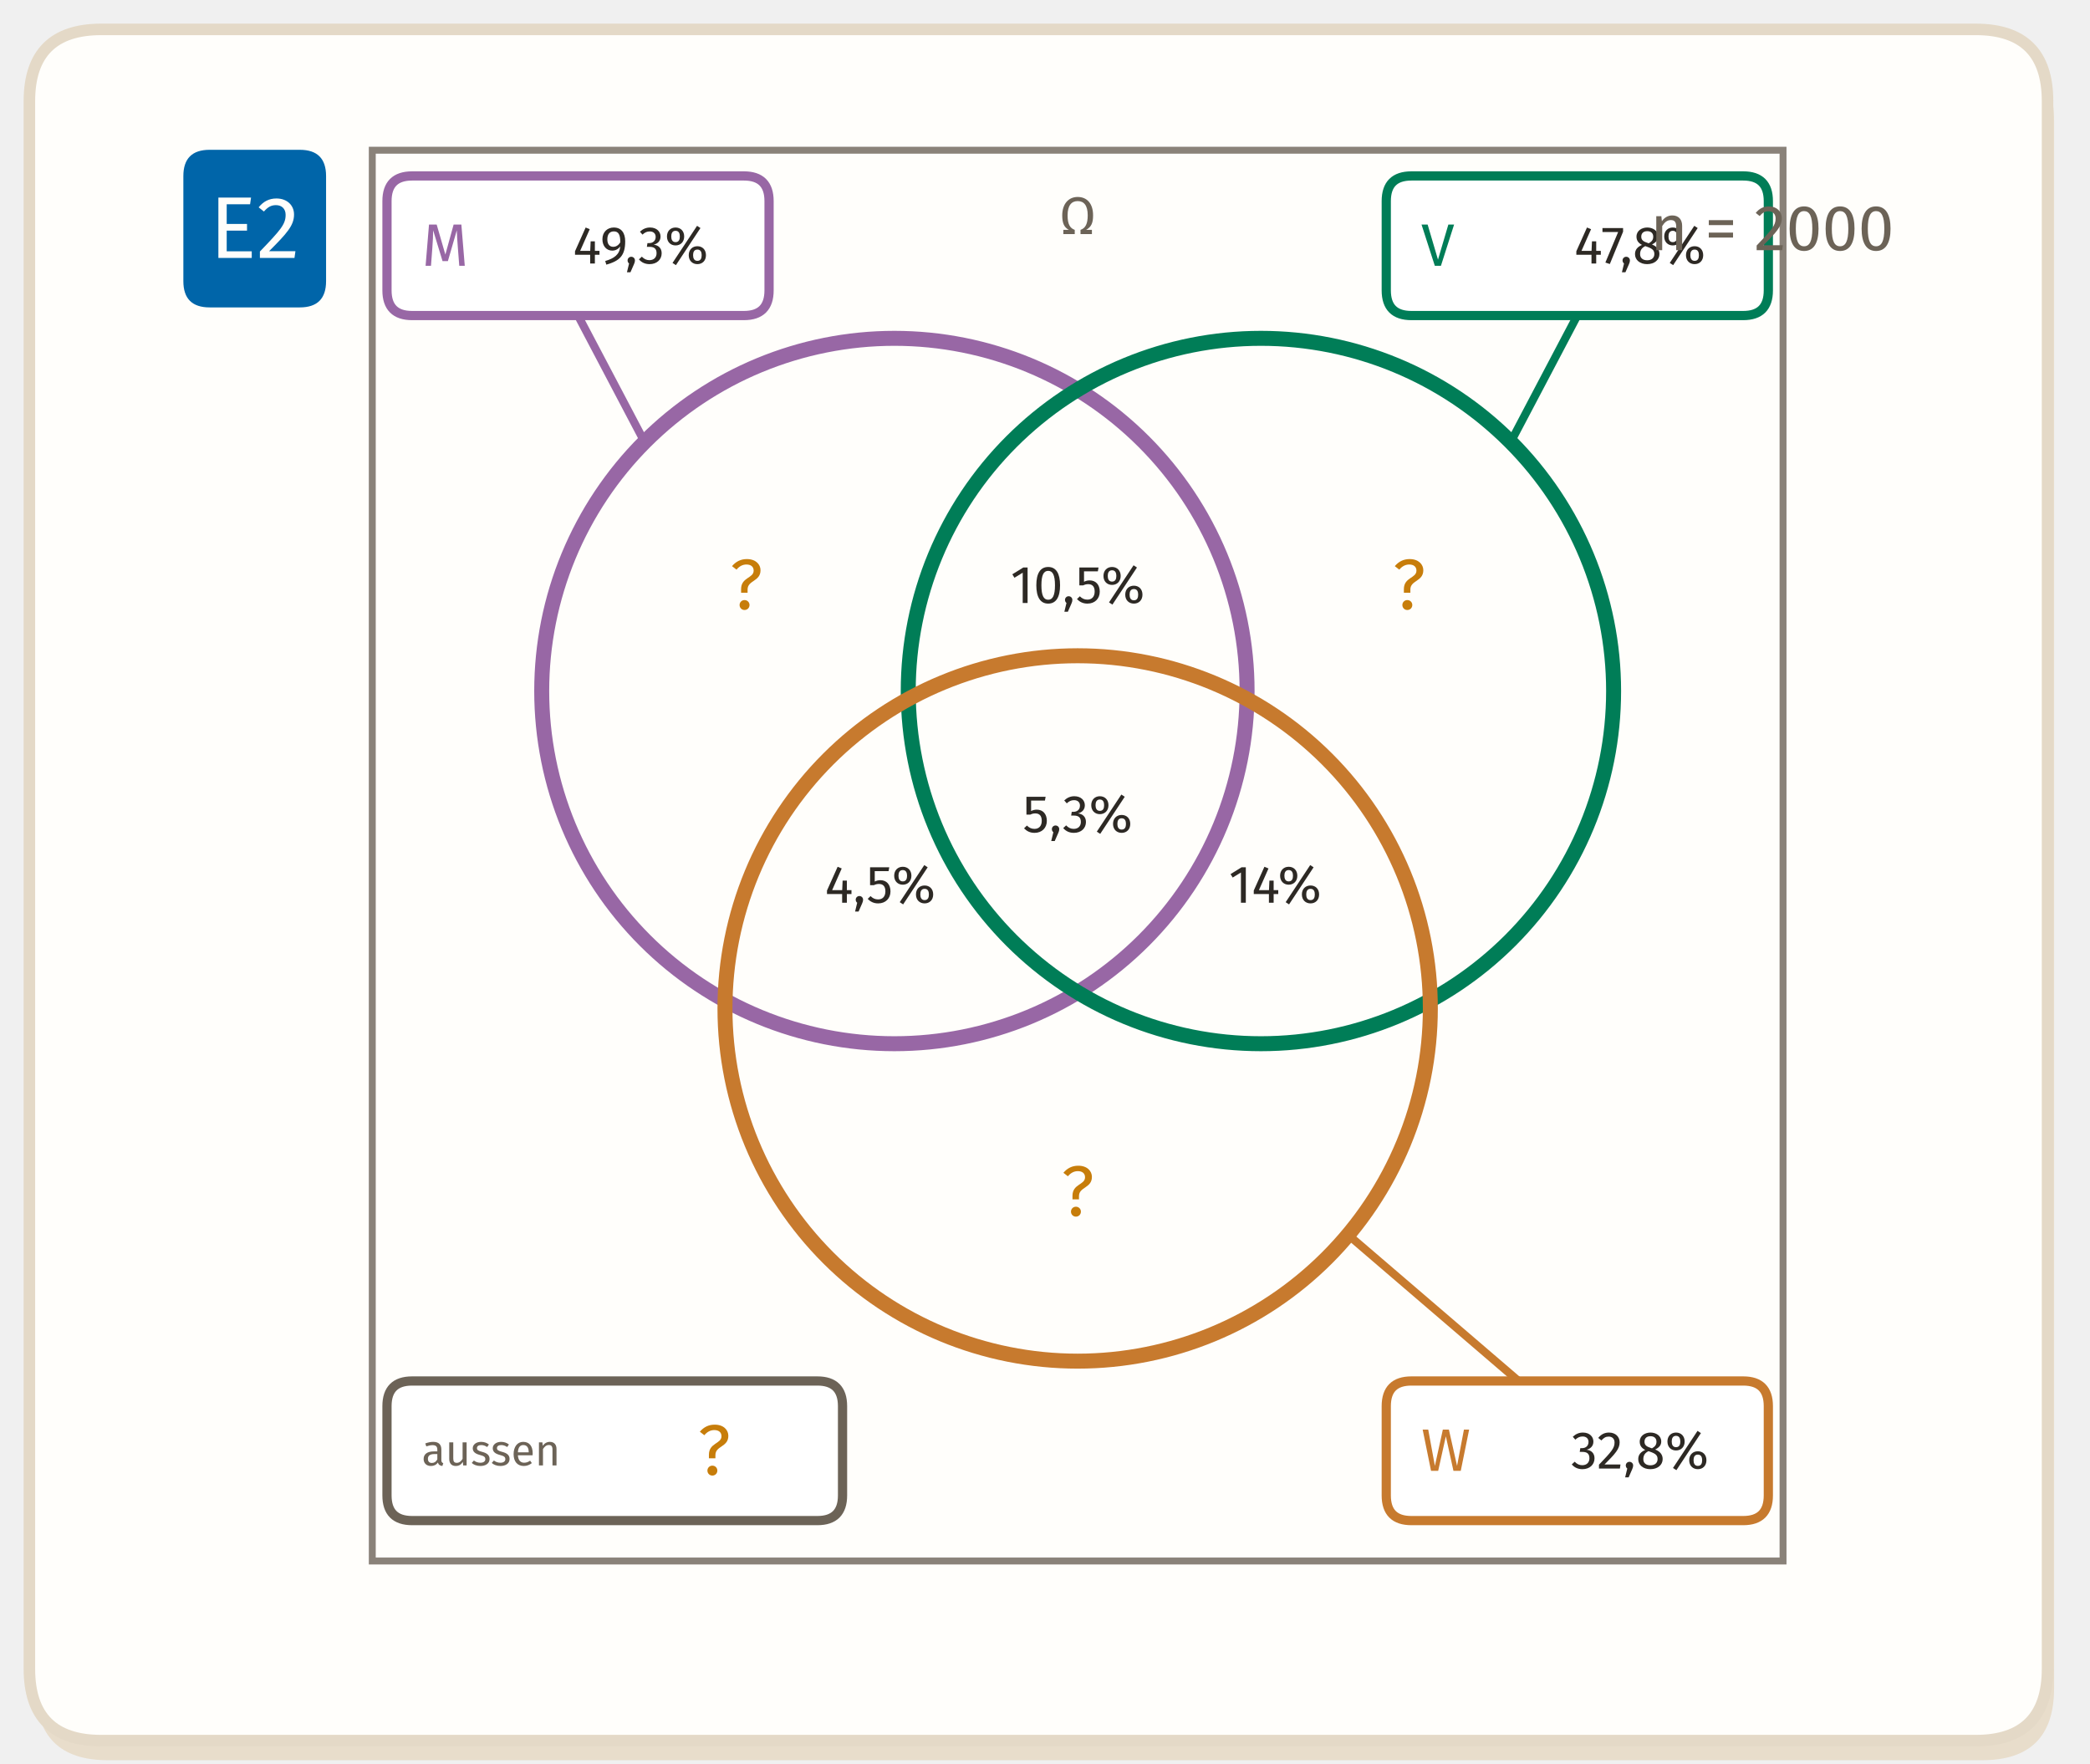
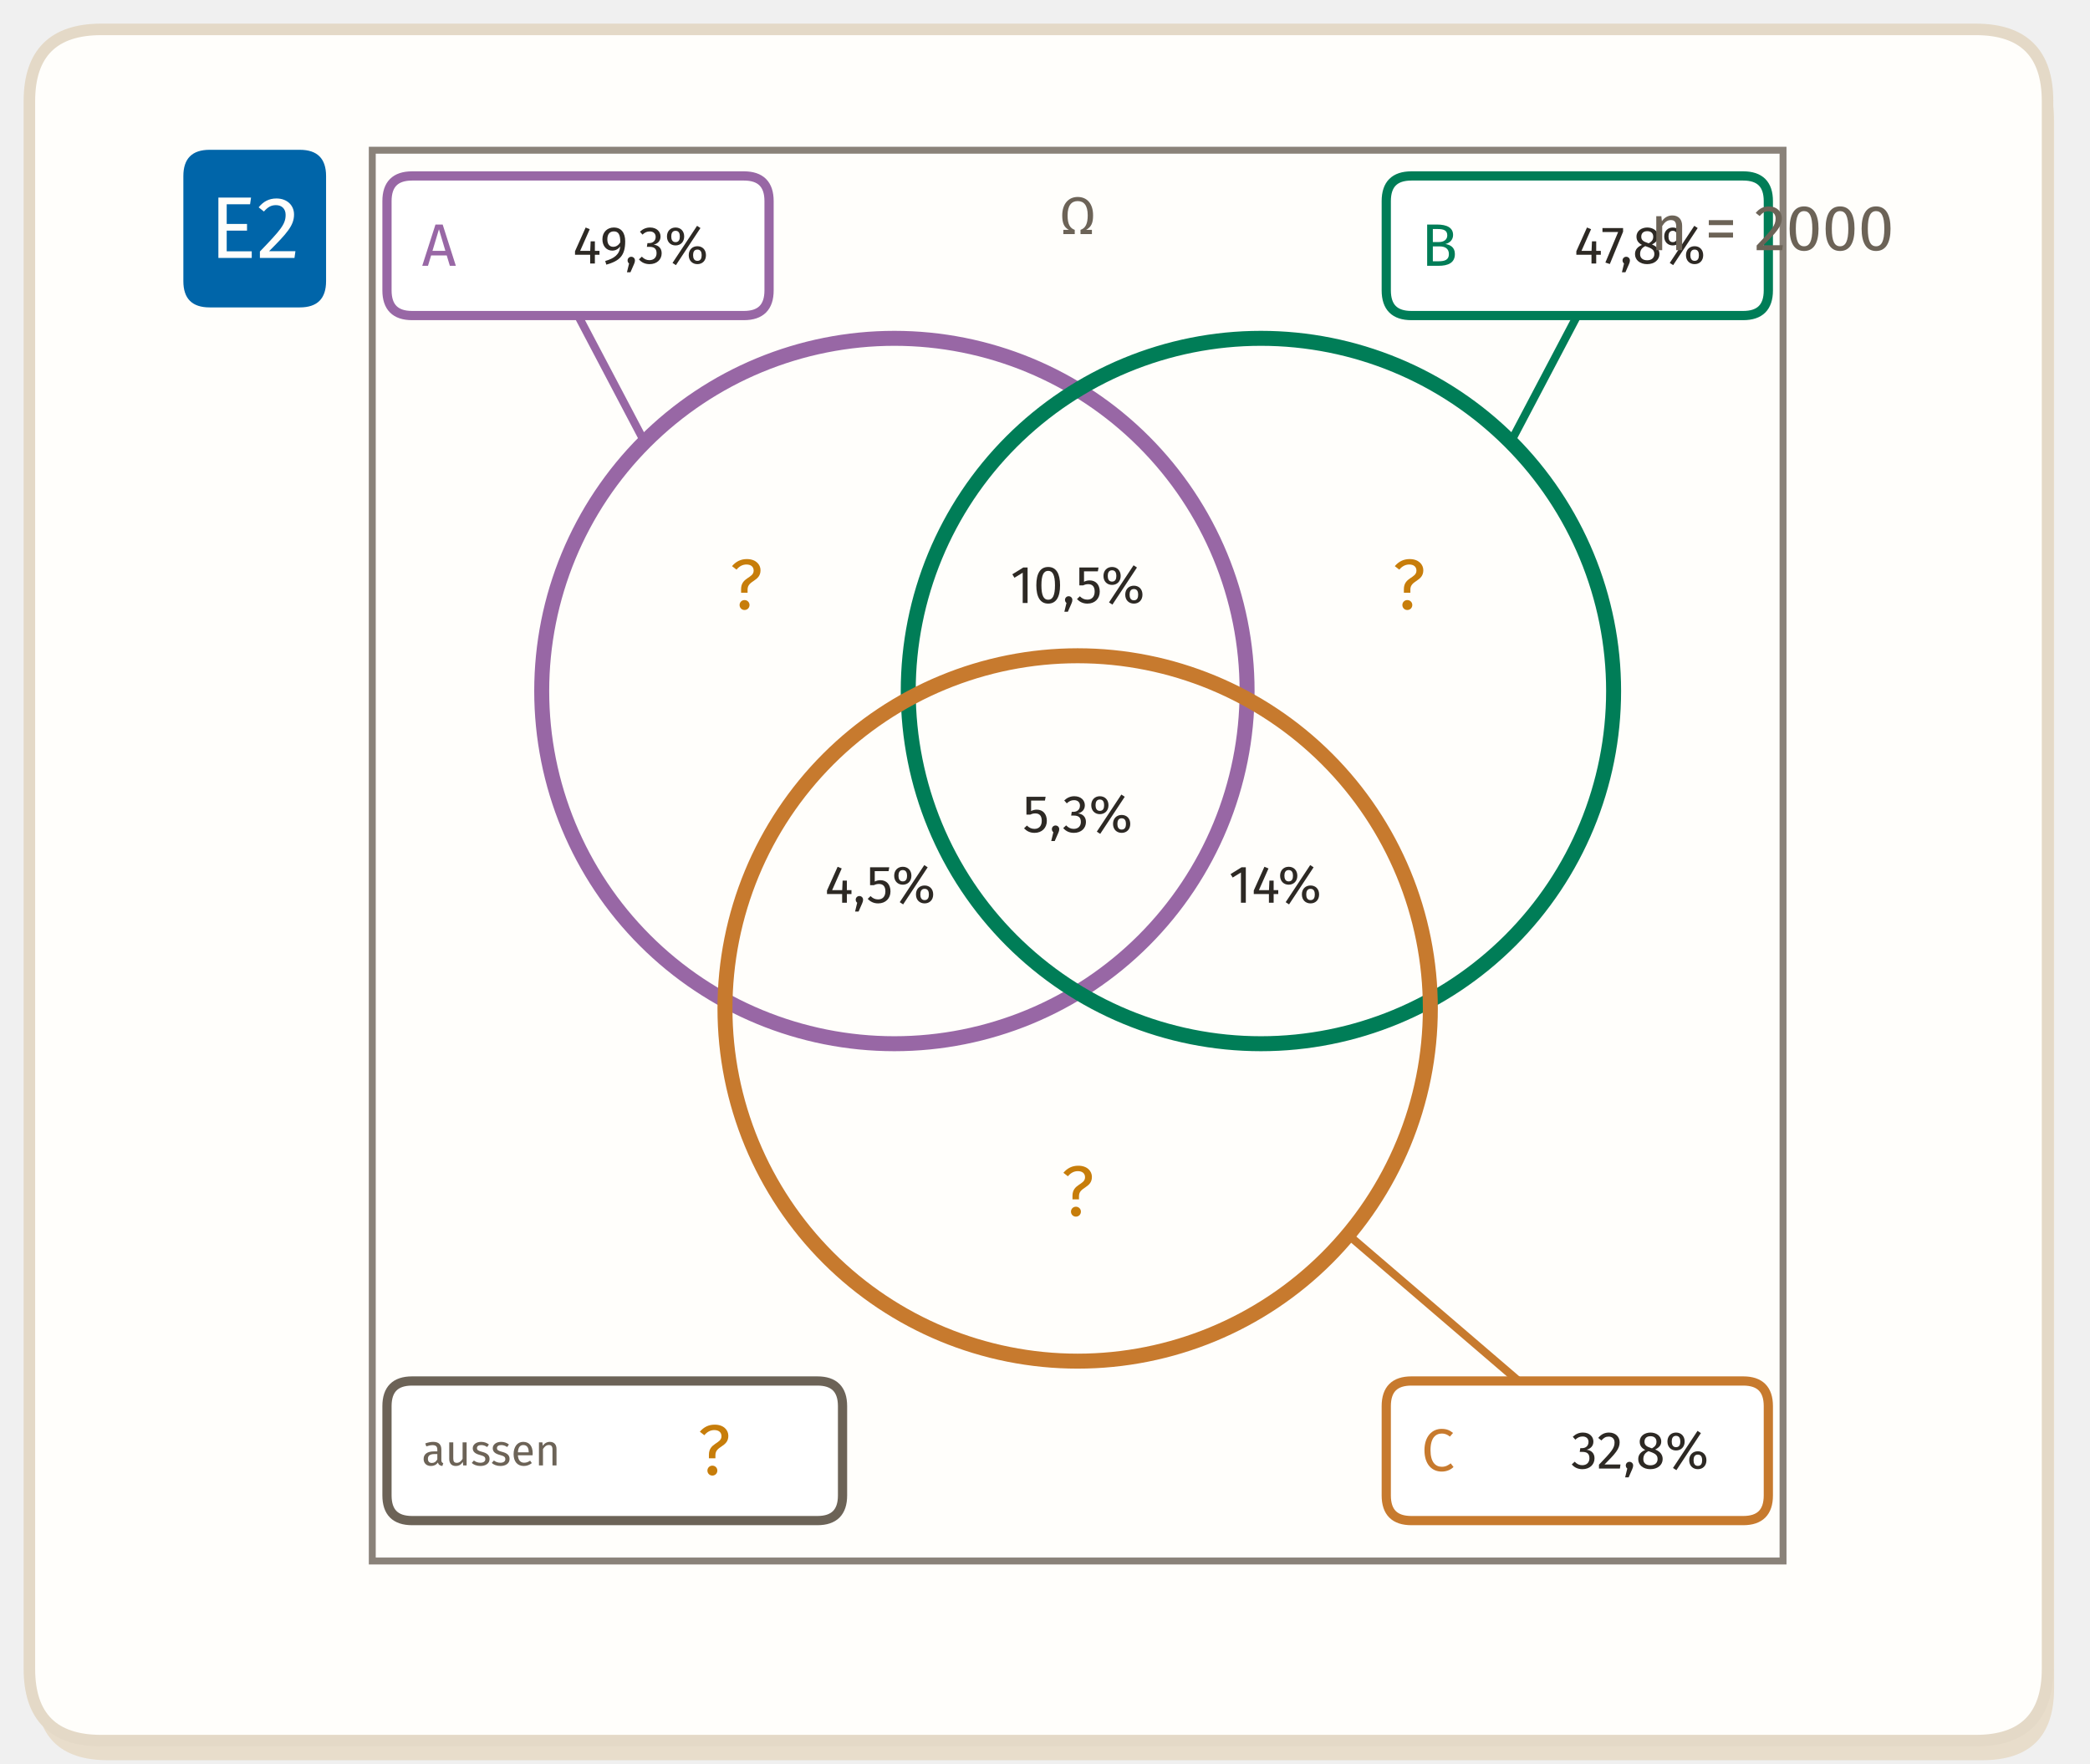
<svg xmlns="http://www.w3.org/2000/svg" xmlns:xlink="http://www.w3.org/1999/xlink" width="181.417pt" height="153.071pt" viewBox="0 0 181.417 153.071" version="1.1">
  <defs>
    <style type="text/css">*{stroke-linejoin: round; stroke-linecap: butt}</style>
  </defs>
  <g id="figure_1">
    <g id="patch_1">
      <path d="M 0 153.071  L 181.417 153.071  L 181.417 0  L 0 0  L 0 153.071  z " style="fill: none" />
    </g>
    <g id="axes_1">
      <g id="patch_2">
        <path d="M 9.354 152.787  L 172.063 152.787  Q 178.299 152.787 178.299 146.551  L 178.299 10.488  Q 178.299 4.252 172.063 4.252  L 9.354 4.252  Q 3.118 4.252 3.118 10.488  L 3.118 146.551  Q 3.118 152.787 9.354 152.787  z " clip-path="url(#p677f99e3bf)" style="fill: #e8ddcb" />
      </g>
      <g id="patch_3">
        <path d="M 8.787 151.087  L 171.496 151.087  Q 177.732 151.087 177.732 144.85  L 177.732 8.787  Q 177.732 2.551 171.496 2.551  L 8.787 2.551  Q 2.551 2.551 2.551 8.787  L 2.551 144.85  Q 2.551 151.087 8.787 151.087  z " clip-path="url(#p677f99e3bf)" style="fill: #fffefb; stroke: #e4d9c7; stroke-linejoin: miter" />
      </g>
      <g id="patch_4">
        <path d="M 32.315 135.496  L 154.772 135.496  L 154.772 13.039  L 32.315 13.039  L 32.315 135.496  z " clip-path="url(#p677f99e3bf)" style="fill: none; stroke: #8a8279; stroke-width: 0.6; stroke-linejoin: miter" />
      </g>
      <g id="patch_5">
        <path d="M 77.636 90.595  C 85.755 90.595 93.542 87.37 99.283 81.629  C 105.024 75.888 108.25 68.1 108.25 59.981  C 108.25 51.862 105.024 44.075 99.283 38.334  C 93.542 32.593 85.755 29.367 77.636 29.367  C 69.517 29.367 61.729 32.593 55.988 38.334  C 50.247 44.075 47.022 51.862 47.022 59.981  C 47.022 68.1 50.247 75.888 55.988 81.629  C 61.729 87.37 69.517 90.595 77.636 90.595  L 77.636 90.595  z " clip-path="url(#p677f99e3bf)" style="fill: none; stroke: #9867a5; stroke-width: 1.3; stroke-linejoin: miter" />
      </g>
      <g id="patch_6">
        <path d="M 109.451 90.595  C 117.57 90.595 125.357 87.37 131.098 81.629  C 136.839 75.888 140.065 68.1 140.065 59.981  C 140.065 51.862 136.839 44.075 131.098 38.334  C 125.357 32.593 117.57 29.367 109.451 29.367  C 101.332 29.367 93.544 32.593 87.803 38.334  C 82.062 44.075 78.837 51.862 78.837 59.981  C 78.837 68.1 82.062 75.888 87.803 81.629  C 93.544 87.37 101.332 90.595 109.451 90.595  L 109.451 90.595  z " clip-path="url(#p677f99e3bf)" style="fill: none; stroke: #007d57; stroke-width: 1.3; stroke-linejoin: miter" />
      </g>
      <g id="patch_7">
        <path d="M 93.543 118.148  C 101.662 118.148 109.45 114.922 115.191 109.181  C 120.932 103.44 124.157 95.653 124.157 87.534  C 124.157 79.415 120.932 71.627 115.191 65.886  C 109.45 60.145 101.662 56.92 93.543 56.92  C 85.424 56.92 77.637 60.145 71.896 65.886  C 66.155 71.627 62.929 79.415 62.929 87.534  C 62.929 95.653 66.155 103.44 71.896 109.181  C 77.637 114.922 85.424 118.148 93.543 118.148  L 93.543 118.148  z " clip-path="url(#p677f99e3bf)" style="fill: none; stroke: #c77a2e; stroke-width: 1.3; stroke-linejoin: miter" />
      </g>
      <g id="line2d_1">
        <path d="M 55.913 38.296  L 50.173 27.39  " clip-path="url(#p677f99e3bf)" style="fill: none; stroke: #9867a5; stroke-width: 0.7; stroke-linecap: square" />
      </g>
      <g id="line2d_2">
        <path d="M 131.173 38.296  L 136.913 27.39  " clip-path="url(#p677f99e3bf)" style="fill: none; stroke: #007d57; stroke-width: 0.7; stroke-linecap: square" />
      </g>
      <g id="line2d_3">
        <path d="M 117.014 107.178  L 131.811 119.87  " clip-path="url(#p677f99e3bf)" style="fill: none; stroke: #c77a2e; stroke-width: 0.7; stroke-linecap: square" />
      </g>
      <g id="patch_8">
        <path d="M 35.772 27.39  L 64.575 27.39  Q 66.756 27.39 66.756 25.209  L 66.756 17.453  Q 66.756 15.272 64.575 15.272  L 35.772 15.272  Q 33.591 15.272 33.591 17.453  L 33.591 25.209  Q 33.591 27.39 35.772 27.39  z " clip-path="url(#p677f99e3bf)" style="fill: #ffffff; stroke: #9867a5; stroke-width: 0.8; stroke-linejoin: miter" />
      </g>
      <g id="patch_9">
        <path d="M 122.512 27.39  L 151.315 27.39  Q 153.496 27.39 153.496 25.209  L 153.496 17.453  Q 153.496 15.272 151.315 15.272  L 122.512 15.272  Q 120.331 15.272 120.331 17.453  L 120.331 25.209  Q 120.331 27.39 122.512 27.39  z " clip-path="url(#p677f99e3bf)" style="fill: #ffffff; stroke: #007d57; stroke-width: 0.8; stroke-linejoin: miter" />
      </g>
      <g id="patch_10">
        <path d="M 122.512 131.988  L 151.315 131.988  Q 153.496 131.988 153.496 129.807  L 153.496 122.051  Q 153.496 119.87 151.315 119.87  L 122.512 119.87  Q 120.331 119.87 120.331 122.051  L 120.331 129.807  Q 120.331 131.988 122.512 131.988  z " clip-path="url(#p677f99e3bf)" style="fill: #ffffff; stroke: #c77a2e; stroke-width: 0.8; stroke-linejoin: miter" />
      </g>
      <g id="patch_11">
        <path d="M 35.772 131.988  L 70.953 131.988  Q 73.134 131.988 73.134 129.807  L 73.134 122.051  Q 73.134 119.87 70.953 119.87  L 35.772 119.87  Q 33.591 119.87 33.591 122.051  L 33.591 129.807  Q 33.591 131.988 35.772 131.988  z " clip-path="url(#p677f99e3bf)" style="fill: #ffffff; stroke: #6c6357; stroke-width: 0.8; stroke-linejoin: miter" />
      </g>
      <g id="text_1">
        <g style="fill: #6c6357" transform="translate(91.95163 20.32053) scale(0.046 -0.046)">
          <defs>
            <path id="FiraSans-Regular-67f" d="M 2214 4486  C 1114 4486 352 3648 352 2259  C 352 1331 576 819 1152 512  L 486 512  L 486 0  L 1862 0  L 1862 512  C 1312 710 998 1165 998 2259  C 998 3469 1478 3987 2214 3987  C 2970 3987 3430 3469 3430 2266  C 3430 1254 3162 717 2560 512  L 2560 0  L 3936 0  L 3936 512  L 3232 512  C 3878 870 4077 1370 4077 2266  C 4077 3686 3347 4486 2214 4486  z " transform="scale(0.015625)" />
          </defs>
          <use xlink:href="#FiraSans-Regular-67f" />
        </g>
      </g>
      <g id="text_2">
        <g style="fill: #c77d0a" transform="translate(63.35467 52.87385) scale(0.062 -0.062)">
          <defs>
            <path id="FiraSans-Regular-8de" d="M 1523 4486  C 992 4486 557 4282 192 3853  L 595 3539  C 858 3859 1165 4000 1485 4000  C 1882 4000 2131 3802 2131 3450  C 2131 2758 1005 2867 1005 1792  L 1005 1472  L 1587 1472  L 1587 1760  C 1587 2598 2746 2464 2746 3488  C 2746 4000 2330 4486 1523 4486  z M 1312 813  C 1062 813 870 614 870 371  C 870 122 1062 -77 1312 -77  C 1568 -77 1760 122 1760 371  C 1760 614 1568 813 1312 813  z " transform="scale(0.015625)" />
          </defs>
          <use xlink:href="#FiraSans-Regular-8de" />
        </g>
      </g>
      <g id="text_3">
        <g style="fill: #c77d0a" transform="translate(120.8858 52.87385) scale(0.062 -0.062)">
          <use xlink:href="#FiraSans-Regular-8de" />
        </g>
      </g>
      <g id="text_4">
        <g style="fill: #c77d0a" transform="translate(92.12021 105.5302) scale(0.062 -0.062)">
          <use xlink:href="#FiraSans-Regular-8de" />
        </g>
      </g>
      <g id="text_5">
        <g style="fill: #2d2924" transform="translate(87.71101 52.33785) scale(0.046 -0.046)">
          <defs>
            <path id="FiraSans-Regular-879" d="M 2067 4282  L 1549 4282  L 224 3462  L 480 3046  L 1478 3654  L 1478 0  L 2067 0  L 2067 4282  z " transform="scale(0.015625)" />
            <path id="FiraSans-Regular-871" d="M 1786 4346  C 826 4346 352 3558 352 2138  C 352 717 826 -77 1786 -77  C 2746 -77 3219 717 3219 2138  C 3219 3552 2746 4346 1786 4346  z M 1786 3878  C 2317 3878 2605 3392 2605 2138  C 2605 877 2317 390 1786 390  C 1248 390 966 877 966 2138  C 966 3392 1248 3878 1786 3878  z " transform="scale(0.015625)" />
            <path id="FiraSans-Regular-8d7" d="M 762 813  C 512 813 320 614 320 371  C 320 218 390 83 499 0  L 243 -1062  L 666 -1062  L 1094 -83  C 1178 102 1210 230 1210 371  C 1210 614 1018 813 762 813  z " transform="scale(0.015625)" />
            <path id="FiraSans-Regular-889" d="M 2771 4282  L 454 4282  L 454 2125  L 915 2125  C 1120 2221 1293 2272 1523 2272  C 1965 2272 2304 2042 2304 1382  C 2304 755 1965 403 1427 403  C 1056 403 781 538 512 806  L 166 467  C 499 128 890 -77 1434 -77  C 2323 -77 2918 518 2918 1370  C 2918 2221 2426 2726 1702 2726  C 1472 2726 1242 2675 1018 2560  L 1018 3821  L 2688 3821  L 2771 4282  z " transform="scale(0.015625)" />
            <path id="FiraSans-Regular-9d1" d="M 3923 4550  L 960 70  L 1370 -198  L 4333 4282  L 3923 4550  z M 1325 4346  C 730 4346 288 3930 288 3264  C 288 2598 730 2182 1325 2182  C 1926 2182 2368 2598 2368 3264  C 2368 3930 1926 4346 1325 4346  z M 1325 3949  C 1741 3949 1843 3597 1843 3264  C 1843 2918 1741 2579 1325 2579  C 915 2579 806 2931 806 3264  C 806 3610 915 3949 1325 3949  z M 3962 2086  C 3360 2086 2918 1670 2918 1005  C 2918 339 3360 -77 3962 -77  C 4563 -77 4998 339 4998 1005  C 4998 1670 4563 2086 3962 2086  z M 3962 1683  C 4378 1683 4480 1338 4480 1005  C 4480 659 4378 320 3962 320  C 3552 320 3443 672 3443 1005  C 3443 1350 3552 1683 3962 1683  z " transform="scale(0.015625)" />
          </defs>
          <use xlink:href="#FiraSans-Regular-879" />
          <use xlink:href="#FiraSans-Regular-871" transform="translate(43.29688 0)" />
          <use xlink:href="#FiraSans-Regular-8d7" transform="translate(97.89062 0)" />
          <use xlink:href="#FiraSans-Regular-889" transform="translate(122.8906 0)" />
          <use xlink:href="#FiraSans-Regular-9d1" transform="translate(170.9844 0)" />
        </g>
      </g>
      <g id="text_6">
        <g style="fill: #2d2924" transform="translate(71.60077 78.3599) scale(0.046 -0.046)">
          <defs>
            <path id="FiraSans-Regular-885" d="M 3213 1523  L 2656 1523  L 2656 2675  L 2144 2675  L 2093 1523  L 877 1523  L 2035 4141  L 1542 4346  L 256 1478  L 256 1056  L 2086 1056  L 2086 0  L 2656 0  L 2656 1056  L 3213 1056  L 3213 1523  z " transform="scale(0.015625)" />
          </defs>
          <use xlink:href="#FiraSans-Regular-885" />
          <use xlink:href="#FiraSans-Regular-8d7" transform="translate(53.20312 0)" />
          <use xlink:href="#FiraSans-Regular-889" transform="translate(78.20312 0)" />
          <use xlink:href="#FiraSans-Regular-9d1" transform="translate(126.2969 0)" />
        </g>
      </g>
      <g id="text_7">
        <g style="fill: #2d2924" transform="translate(106.6542 78.3599) scale(0.046 -0.046)">
          <use xlink:href="#FiraSans-Regular-879" />
          <use xlink:href="#FiraSans-Regular-885" transform="translate(43.29688 0)" />
          <use xlink:href="#FiraSans-Regular-9d1" transform="translate(92.5 0)" />
        </g>
      </g>
      <g id="text_8">
        <g style="fill: #2d2924" transform="translate(88.77081 72.23706) scale(0.046 -0.046)">
          <defs>
            <path id="FiraSans-Regular-881" d="M 1440 4346  C 979 4346 582 4179 218 3840  L 525 3488  C 813 3757 1069 3872 1408 3872  C 1837 3872 2118 3622 2118 3219  C 2118 2720 1766 2464 1344 2464  L 1126 2464  L 1056 2010  L 1376 2010  C 1894 2010 2227 1830 2227 1242  C 2227 736 1901 403 1363 403  C 1018 403 730 531 448 826  L 96 499  C 422 109 870 -77 1382 -77  C 2272 -77 2842 486 2842 1235  C 2842 1882 2413 2221 1875 2272  C 2355 2387 2707 2714 2707 3258  C 2707 3834 2259 4346 1440 4346  z " transform="scale(0.015625)" />
          </defs>
          <use xlink:href="#FiraSans-Regular-889" />
          <use xlink:href="#FiraSans-Regular-8d7" transform="translate(50.09375 0)" />
          <use xlink:href="#FiraSans-Regular-881" transform="translate(75 0)" />
          <use xlink:href="#FiraSans-Regular-9d1" transform="translate(124.9062 0)" />
        </g>
      </g>
      <g id="text_9">
        <g style="fill: #9867a5" transform="translate(36.62008 23.07271) scale(0.052 -0.052)">
          <defs>
-             <path id="FiraSans-Regular-a1" d="M 4218 4410  L 3392 4410  L 2509 1203  L 1581 4410  L 762 4410  L 397 0  L 973 0  L 1120 1946  C 1171 2592 1203 3277 1203 3795  L 2208 499  L 2778 499  L 3731 3789  C 3738 3424 3782 2682 3840 1990  L 3994 0  L 4582 0  L 4218 4410  z " transform="scale(0.015625)" />
-           </defs>
-           <use xlink:href="#FiraSans-Regular-a1" />
+             <path id="FiraSans-Regular-1" d="M 2989 0  L 3629 0  L 2221 4410  L 1453 4410  L 38 0  L 653 0  L 986 1107  L 2656 1107  L 2989 0  z M 1133 1600  L 1824 3904  L 2509 1600  L 1133 1600  z " transform="scale(0.015625)" />
+           </defs>
+           <use xlink:href="#FiraSans-Regular-1" />
        </g>
      </g>
      <g id="text_10">
        <g style="fill: #2d2924" transform="translate(49.72823 22.87171) scale(0.046 -0.046)">
          <defs>
            <path id="FiraSans-Regular-899" d="M 1658 4346  C 915 4346 288 3827 288 2931  C 288 2080 806 1555 1472 1555  C 1907 1555 2246 1779 2432 2067  C 2387 1101 1702 608 627 301  L 762 -141  C 2336 314 3040 909 3040 2682  C 3040 3686 2579 4346 1658 4346  z M 1594 2016  C 1178 2016 883 2304 883 2918  C 883 3533 1171 3878 1670 3878  C 2202 3878 2464 3514 2445 2547  C 2234 2221 1958 2016 1594 2016  z " transform="scale(0.015625)" />
          </defs>
          <use xlink:href="#FiraSans-Regular-885" />
          <use xlink:href="#FiraSans-Regular-899" transform="translate(51.20312 0)" />
          <use xlink:href="#FiraSans-Regular-8d7" transform="translate(98.20312 0)" />
          <use xlink:href="#FiraSans-Regular-881" transform="translate(123.1094 0)" />
          <use xlink:href="#FiraSans-Regular-9d1" transform="translate(173.0156 0)" />
        </g>
      </g>
      <g id="text_11">
        <g style="fill: #007d57" transform="translate(123.3602 23.07271) scale(0.052 -0.052)">
          <defs>
-             <path id="FiraSans-Regular-12c" d="M 3520 4410  L 2906 4410  L 1798 659  L 691 4410  L 38 4410  L 1459 0  L 2112 0  L 3520 4410  z " transform="scale(0.015625)" />
-           </defs>
-           <use xlink:href="#FiraSans-Regular-12c" />
+             <path id="FiraSans-Regular-24" d="M 2586 2330  C 3014 2419 3411 2752 3411 3296  C 3411 4064 2771 4410 1683 4410  L 640 4410  L 640 0  L 1856 0  C 2880 0 3603 320 3603 1254  C 3603 2003 3098 2240 2586 2330  z M 1747 3930  C 2400 3930 2790 3795 2790 3251  C 2790 2784 2406 2541 1914 2541  L 1248 2541  L 1248 3930  L 1747 3930  z M 1856 486  L 1248 486  L 1248 2074  L 1971 2074  C 2502 2074 2963 1875 2963 1254  C 2963 614 2496 486 1856 486  z " transform="scale(0.015625)" />
+           </defs>
+           <use xlink:href="#FiraSans-Regular-24" />
        </g>
      </g>
      <g id="text_12">
        <g style="fill: #2d2924" transform="translate(136.6459 22.87171) scale(0.046 -0.046)">
          <defs>
            <path id="FiraSans-Regular-891" d="M 2650 4282  L 160 4282  L 160 3802  L 2054 3802  L 512 115  L 1050 -64  L 2650 3840  L 2650 4282  z " transform="scale(0.015625)" />
            <path id="FiraSans-Regular-895" d="M 2336 2298  C 2822 2541 3066 2829 3066 3264  C 3066 3994 2406 4346 1766 4346  C 1114 4346 467 3968 467 3245  C 467 2803 672 2477 1133 2246  C 608 2016 288 1683 288 1133  C 288 429 870 -77 1754 -77  C 2624 -77 3238 429 3238 1146  C 3238 1683 2925 2061 2336 2298  z M 1766 3904  C 2234 3904 2490 3642 2490 3245  C 2490 2880 2330 2656 1946 2438  L 1837 2477  C 1344 2637 1043 2797 1043 3238  C 1043 3667 1325 3904 1766 3904  z M 1760 390  C 1229 390 902 666 902 1133  C 902 1600 1107 1894 1530 2099  L 1690 2042  C 2381 1805 2624 1600 2624 1139  C 2624 691 2298 390 1760 390  z " transform="scale(0.015625)" />
          </defs>
          <use xlink:href="#FiraSans-Regular-885" />
          <use xlink:href="#FiraSans-Regular-891" transform="translate(50.79688 0)" />
          <use xlink:href="#FiraSans-Regular-8d7" transform="translate(86.20312 0)" />
          <use xlink:href="#FiraSans-Regular-895" transform="translate(110.2031 0)" />
          <use xlink:href="#FiraSans-Regular-9d1" transform="translate(165.2969 0)" />
        </g>
      </g>
      <g id="text_13">
        <g style="fill: #c77a2e" transform="translate(123.3602 127.6711) scale(0.052 -0.052)">
          <defs>
-             <path id="FiraSans-Regular-130" d="M 5126 4410  L 4570 4410  L 3834 531  L 2963 4410  L 2317 4410  L 1466 531  L 755 4410  L 160 4410  L 1056 0  L 1818 0  L 2637 3693  L 3450 0  L 4230 0  L 5126 4410  z " transform="scale(0.015625)" />
-           </defs>
-           <use xlink:href="#FiraSans-Regular-130" />
+             <path id="FiraSans-Regular-2c" d="M 2182 4486  C 1184 4486 352 3699 352 2208  C 352 723 1126 -77 2195 -77  C 2790 -77 3213 166 3456 416  L 3155 800  C 2906 614 2630 435 2214 435  C 1530 435 998 934 998 2208  C 998 3539 1555 3987 2221 3987  C 2528 3987 2797 3885 3072 3661  L 3405 4051  C 3053 4333 2739 4486 2182 4486  z " transform="scale(0.015625)" />
+           </defs>
+           <use xlink:href="#FiraSans-Regular-2c" />
        </g>
      </g>
      <g id="text_14">
        <g style="fill: #2d2924" transform="translate(136.3652 127.4701) scale(0.046 -0.046)">
          <defs>
            <path id="FiraSans-Regular-87d" d="M 1459 4346  C 922 4346 506 4128 160 3699  L 544 3392  C 832 3718 1069 3859 1427 3859  C 1843 3859 2131 3597 2131 3149  C 2131 2451 1760 2042 250 467  L 250 0  L 2778 0  L 2848 493  L 922 493  C 2234 1805 2746 2374 2746 3174  C 2746 3840 2246 4346 1459 4346  z " transform="scale(0.015625)" />
          </defs>
          <use xlink:href="#FiraSans-Regular-881" />
          <use xlink:href="#FiraSans-Regular-87d" transform="translate(48.90625 0)" />
          <use xlink:href="#FiraSans-Regular-8d7" transform="translate(98.40625 0)" />
          <use xlink:href="#FiraSans-Regular-895" transform="translate(122.4062 0)" />
          <use xlink:href="#FiraSans-Regular-9d1" transform="translate(177.5 0)" />
        </g>
      </g>
      <g id="text_15">
        <g style="fill: #6c6357" transform="translate(36.62008 127.2021) scale(0.038 -0.038)">
          <defs>
            <path id="FiraSans-Regular-157" d="M 2848 787  L 2848 2330  C 2848 3034 2477 3450 1664 3450  C 1286 3450 915 3373 499 3219  L 646 2790  C 992 2906 1306 2970 1555 2970  C 2022 2970 2259 2790 2259 2304  L 2259 2054  L 1741 2054  C 800 2054 256 1664 256 941  C 256 339 659 -77 1331 -77  C 1741 -77 2099 77 2336 429  C 2438 96 2656 -38 2995 -77  L 3130 333  C 2957 397 2848 493 2848 787  z M 1466 365  C 1082 365 883 576 883 973  C 883 1434 1197 1664 1818 1664  L 2259 1664  L 2259 890  C 2067 538 1811 365 1466 365  z " transform="scale(0.015625)" />
            <path id="FiraSans-Regular-2af" d="M 3091 3373  L 2502 3373  L 2502 966  C 2298 627 2022 384 1658 384  C 1293 384 1139 557 1139 1018  L 1139 3373  L 550 3373  L 550 954  C 550 294 902 -77 1491 -77  C 1971 -77 2285 115 2541 525  L 2586 0  L 3091 0  L 3091 3373  z " transform="scale(0.015625)" />
            <path id="FiraSans-Regular-28c" d="M 1523 3450  C 826 3450 307 3059 307 2522  C 307 2048 595 1734 1325 1542  C 1978 1370 2144 1242 2144 909  C 2144 589 1862 397 1421 397  C 1056 397 742 518 474 723  L 160 365  C 454 109 864 -77 1434 -77  C 2118 -77 2765 243 2765 947  C 2765 1536 2355 1818 1645 1997  C 1101 2138 922 2266 922 2541  C 922 2810 1158 2982 1542 2982  C 1856 2982 2118 2886 2419 2694  L 2669 3066  C 2349 3309 1997 3450 1523 3450  z " transform="scale(0.015625)" />
            <path id="FiraSans-Regular-1a8" d="M 3155 1786  C 3155 2816 2675 3450 1766 3450  C 896 3450 365 2701 365 1651  C 365 582 915 -77 1856 -77  C 2323 -77 2701 83 3034 346  L 2778 698  C 2483 493 2234 403 1901 403  C 1414 403 1050 704 992 1485  L 3142 1485  C 3149 1562 3155 1670 3155 1786  z M 2573 1920  L 992 1920  C 1037 2669 1331 2982 1779 2982  C 2310 2982 2573 2618 2573 1958  L 2573 1920  z " transform="scale(0.015625)" />
            <path id="FiraSans-Regular-233" d="M 2176 3450  C 1734 3450 1376 3219 1146 2874  L 1094 3373  L 589 3373  L 589 0  L 1178 0  L 1178 2394  C 1402 2752 1658 2989 2035 2989  C 2362 2989 2566 2842 2566 2336  L 2566 0  L 3155 0  L 3155 2419  C 3155 3059 2797 3450 2176 3450  z " transform="scale(0.015625)" />
          </defs>
          <use xlink:href="#FiraSans-Regular-157" />
          <use xlink:href="#FiraSans-Regular-2af" transform="translate(53.90625 0)" />
          <use xlink:href="#FiraSans-Regular-28c" transform="translate(111.4062 0)" />
          <use xlink:href="#FiraSans-Regular-28c" transform="translate(157.1094 0)" />
          <use xlink:href="#FiraSans-Regular-1a8" transform="translate(203.8125 0)" />
          <use xlink:href="#FiraSans-Regular-233" transform="translate(258.2188 0)" />
        </g>
      </g>
      <g id="text_16">
        <g style="fill: #c77d0a" transform="translate(60.5621 128.0061) scale(0.062 -0.062)">
          <use xlink:href="#FiraSans-Regular-8de" />
        </g>
      </g>
      <g id="text_17">
        <g id="patch_12">
          <path d="M 18.196 26.683  L 26.024 26.683  Q 28.304 26.683 28.304 24.403  L 28.304 15.283  Q 28.304 13.003 26.024 13.003  L 18.196 13.003  Q 15.916 13.003 15.916 15.283  L 15.916 24.403  Q 15.916 26.683 18.196 26.683  z " style="fill: #0065a9" />
        </g>
        <g style="fill: #fffefb" transform="translate(18.19624 22.38852) scale(0.076 -0.076)">
          <defs>
            <path id="FiraSans-Regular-45" d="M 3027 4410  L 640 4410  L 640 0  L 3078 0  L 3078 486  L 1248 486  L 1248 1997  L 2733 1997  L 2733 2483  L 1248 2483  L 1248 3923  L 2957 3923  L 3027 4410  z " transform="scale(0.015625)" />
          </defs>
          <use xlink:href="#FiraSans-Regular-45" />
          <use xlink:href="#FiraSans-Regular-87d" transform="translate(53.5 0)" />
        </g>
      </g>
      <g id="text_18">
        <g style="fill: #6c6357" transform="translate(143.2528 21.71852) scale(0.056 -0.056)">
          <defs>
            <path id="FiraSans-Regular-925" transform="scale(0.015625)" />
            <path id="FiraSans-Regular-98b" d="M 397 2490  L 2803 2490  L 2803 2982  L 397 2982  L 397 2490  z M 397 1254  L 2803 1254  L 2803 1747  L 397 1747  L 397 1254  z " transform="scale(0.015625)" />
          </defs>
          <use xlink:href="#FiraSans-Regular-233" />
          <use xlink:href="#FiraSans-Regular-925" transform="translate(57.90625 0)" />
          <use xlink:href="#FiraSans-Regular-98b" transform="translate(84.40625 0)" />
          <use xlink:href="#FiraSans-Regular-925" transform="translate(134.4062 0)" />
          <use xlink:href="#FiraSans-Regular-87d" transform="translate(160.9062 0)" />
          <use xlink:href="#FiraSans-Regular-871" transform="translate(210.4062 0)" />
          <use xlink:href="#FiraSans-Regular-871" transform="translate(266.2031 0)" />
          <use xlink:href="#FiraSans-Regular-871" transform="translate(322 0)" />
        </g>
      </g>
    </g>
  </g>
  <defs>
    <clipPath id="p677f99e3bf">
      <rect x="0" y="0" width="181.417" height="153.071" />
    </clipPath>
  </defs>
</svg>
